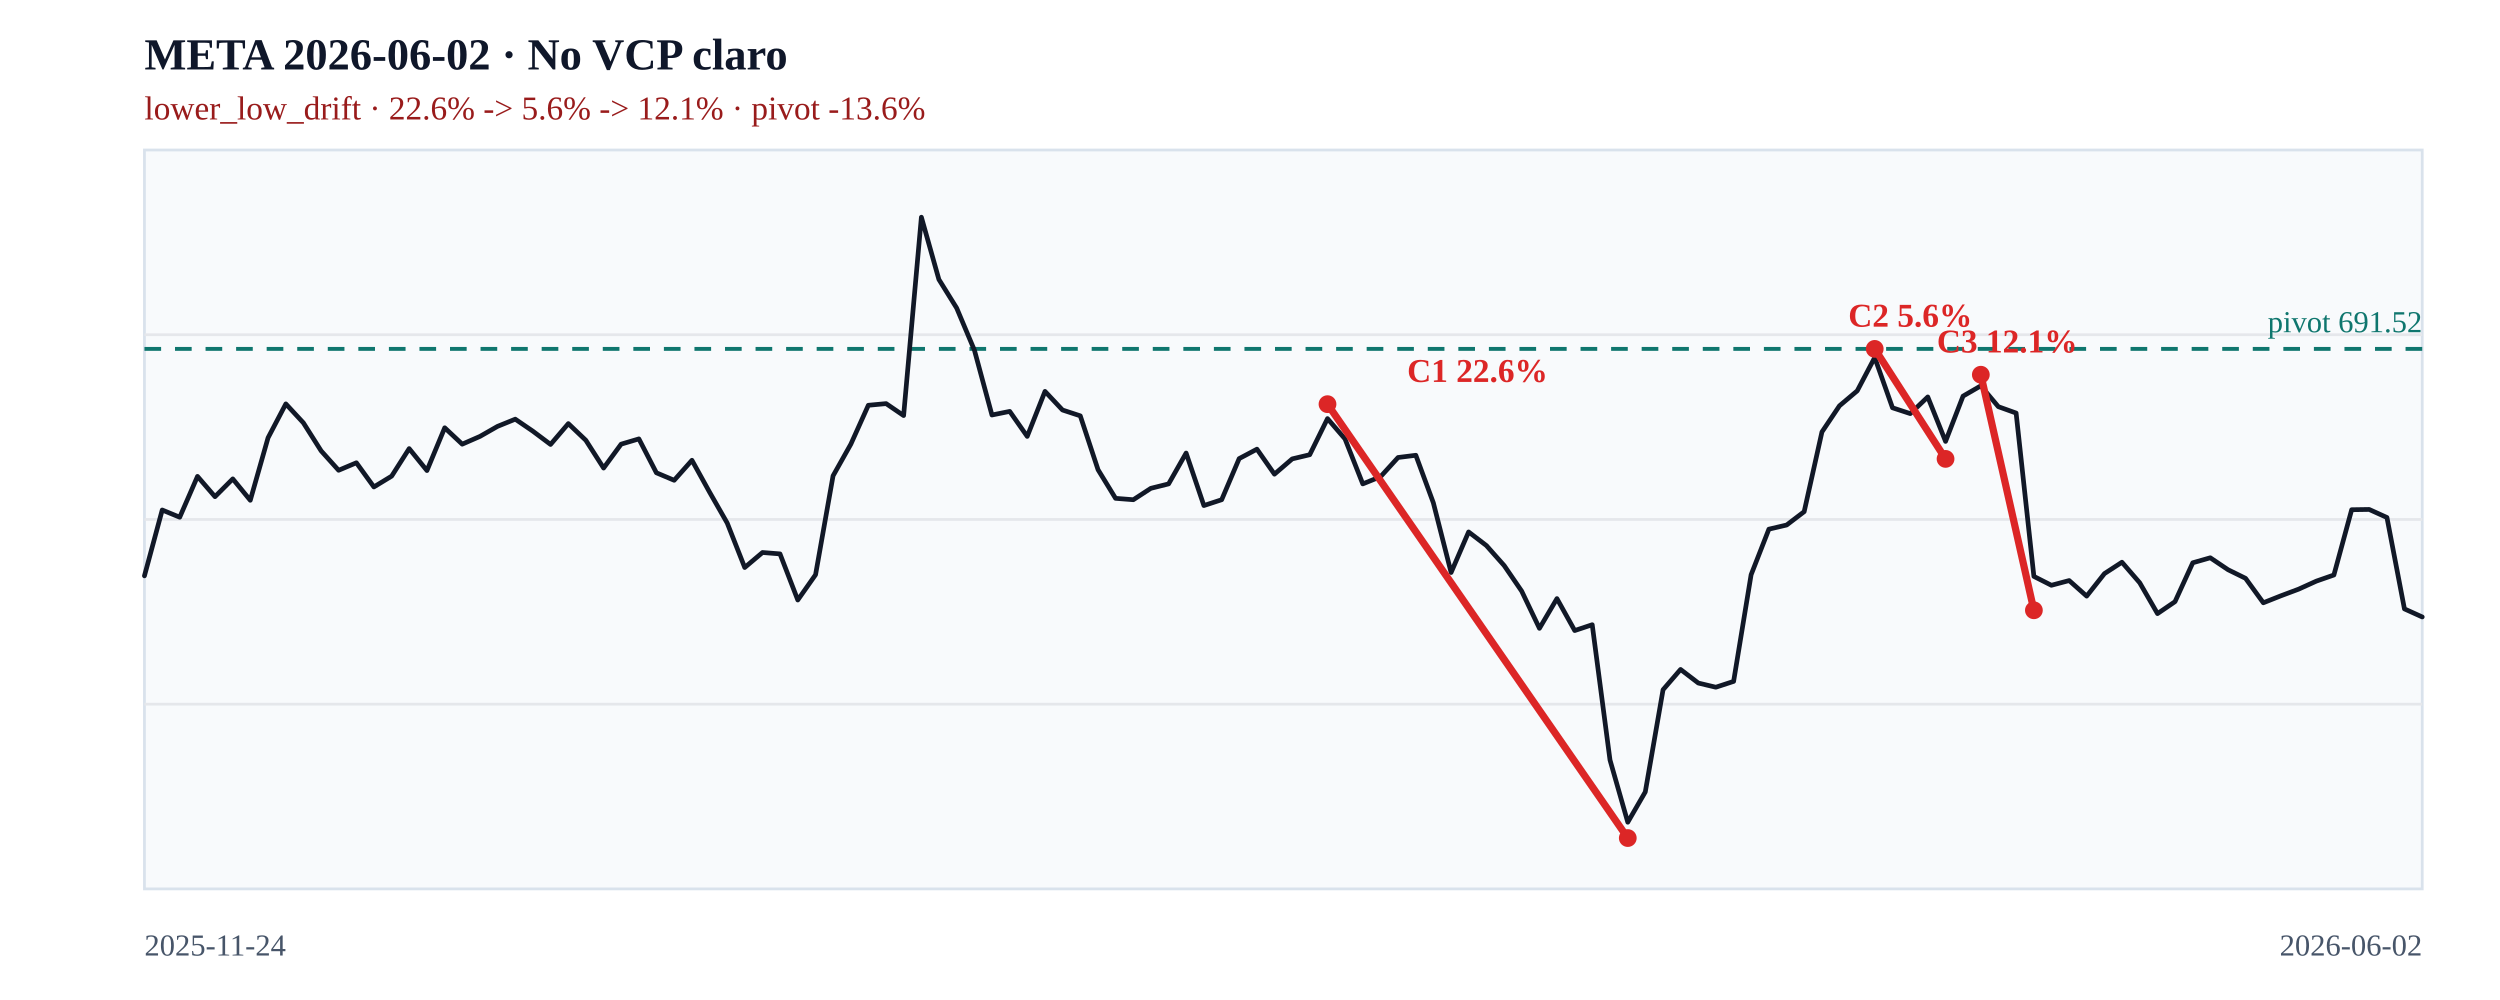
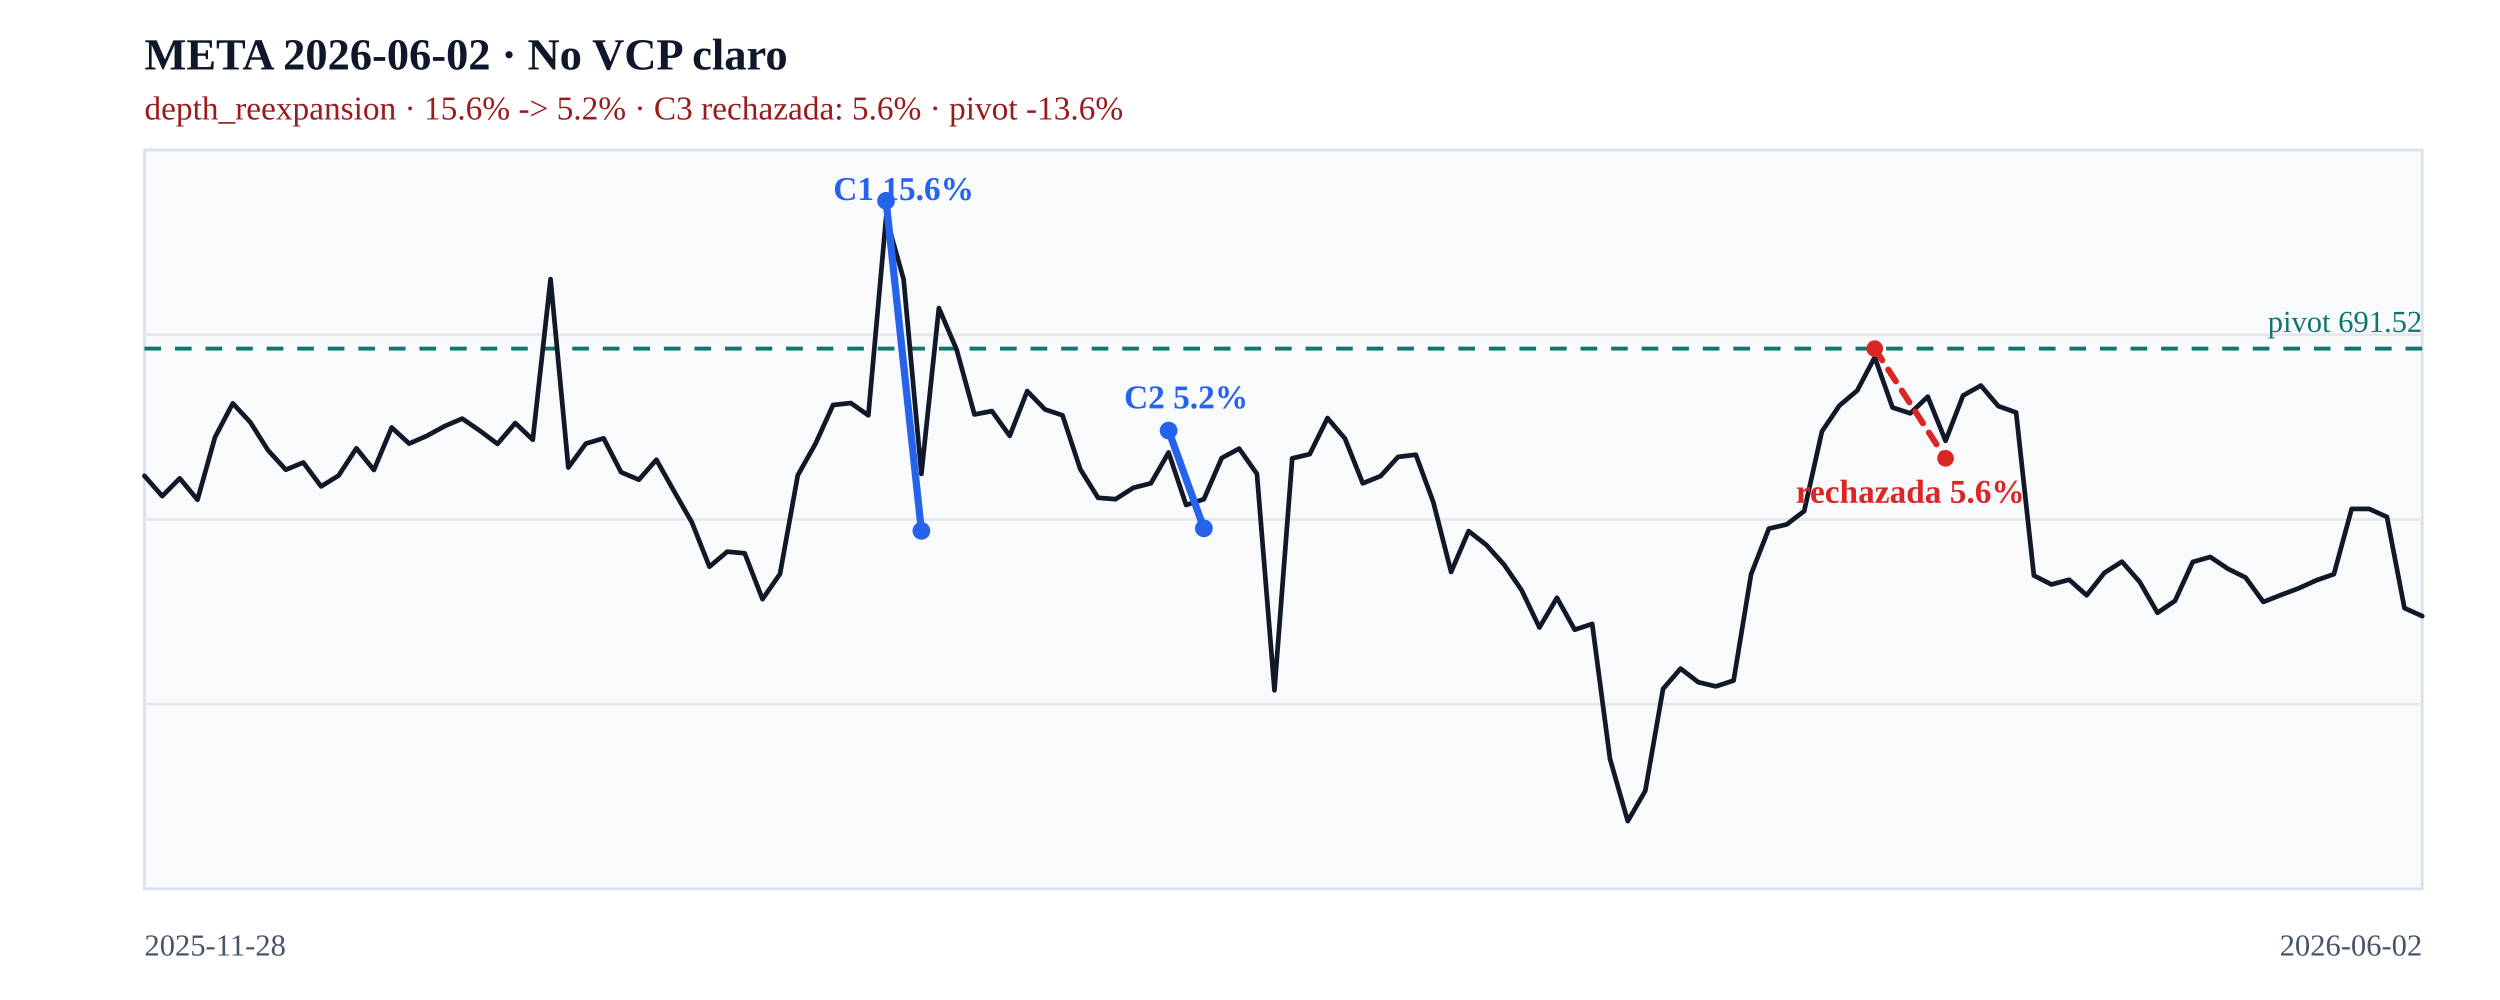
<svg xmlns="http://www.w3.org/2000/svg" width="900" height="360" viewBox="0 0 900 360" role="img" aria-label="META 2026-06-02 · No VCP claro">
  <rect width="900" height="360" fill="#ffffff" />
  <rect x="52" y="54" width="820" height="266" fill="#f8fafc" stroke="#d9e2ec" />
  <text x="52" y="25" font-size="16" font-weight="700" fill="#0f172a">META 2026-06-02 · No VCP claro</text>
-   <text x="52" y="43" font-size="12" fill="#991b1b">lower_low_drift · 22.6% -&gt; 5.6% -&gt; 12.1% · pivot -13.6%</text>
+   <text x="52" y="43" font-size="12" fill="#991b1b">depth_reexpansion · 15.6% -&gt; 5.2% · C3 rechazada: 5.6% · pivot -13.6%</text>
  <path d="M 52 120.5 H 872 M 52 187 H 872 M 52 253.5 H 872" stroke="#e5e7eb" stroke-width="1" />
-   <line x1="52" y1="125.6" x2="872" y2="125.6" stroke="#0f766e" stroke-width="1.4" stroke-dasharray="6 5" />
-   <text x="872" y="119.6" text-anchor="end" font-size="11" fill="#0f766e">pivot 691.52</text>
-   <polyline points="52.0,207.3 58.4,183.6 64.7,186.2 71.1,171.5 77.4,178.8 83.8,172.4 90.1,180.1 96.5,157.6 102.9,145.4 109.2,152.2 115.6,162.3 121.9,169.3 128.3,166.6 134.6,175.3 141.0,171.4 147.3,161.5 153.7,169.4 160.1,154.0 166.4,159.9 172.8,157.1 179.1,153.5 185.5,150.9 191.8,155.2 198.2,160.0 204.6,152.5 210.9,158.5 217.3,168.5 223.6,159.9 230.0,158.0 236.3,170.2 242.7,172.9 249.1,165.7 255.4,177.1 261.8,188.3 268.1,204.3 274.5,198.9 280.8,199.4 287.2,216.0 293.6,206.9 299.9,171.3 306.3,159.9 312.6,145.9 319.0,145.3 325.3,149.6 331.7,78.2 338.0,100.6 344.4,110.9 350.8,126.1 357.1,149.4 363.5,148.1 369.8,157.1 376.2,140.9 382.5,147.6 388.9,149.7 395.3,169.1 401.6,179.4 408.0,179.9 414.3,175.8 420.7,174.2 427.0,163.1 433.4,182.0 439.8,179.9 446.1,165.1 452.5,161.7 458.8,170.7 465.2,165.2 471.5,163.7 477.9,150.7 484.2,158.0 490.6,174.2 497.0,171.6 503.3,164.7 509.7,163.9 516.0,181.0 522.4,206.1 528.7,191.5 535.1,196.4 541.5,203.6 547.8,212.8 554.2,226.2 560.5,215.5 566.9,227.0 573.2,224.9 579.6,273.6 586.0,296.0 592.3,285.1 598.7,248.3 605.0,241.0 611.4,245.9 617.7,247.4 624.1,245.3 630.4,206.9 636.8,190.5 643.2,189.0 649.5,184.2 655.9,155.5 662.2,146.1 668.6,140.7 674.9,128.7 681.3,146.8 687.7,148.9 694.0,142.9 700.4,158.9 706.7,142.6 713.1,138.9 719.4,146.4 725.8,148.7 732.2,207.5 738.5,210.7 744.9,209.0 751.2,214.6 757.6,206.5 763.9,202.4 770.3,209.8 776.7,220.9 783.0,216.6 789.4,202.6 795.7,200.8 802.1,205.1 808.4,208.2 814.8,217.0 821.1,214.5 827.5,212.1 833.9,209.2 840.2,207.0 846.6,183.5 852.9,183.4 859.3,186.3 865.6,219.2 872.0,222.1" fill="none" stroke="#111827" stroke-width="1.7" stroke-linejoin="round" stroke-linecap="round" />
-   <line x1="477.9" y1="145.5" x2="586.0" y2="301.7" stroke="#dc2626" stroke-width="2.6" stroke-linecap="round" />
-   <circle cx="477.9" cy="145.5" r="3.2" fill="#dc2626" />
-   <circle cx="586.0" cy="301.7" r="3.2" fill="#dc2626" />
-   <text x="531.9" y="137.5" text-anchor="middle" font-size="12" font-weight="700" fill="#dc2626">C1 22.6%</text>
-   <line x1="674.9" y1="125.6" x2="700.4" y2="165.2" stroke="#dc2626" stroke-width="2.6" stroke-linecap="round" />
-   <circle cx="674.9" cy="125.6" r="3.2" fill="#dc2626" />
-   <circle cx="700.4" cy="165.2" r="3.2" fill="#dc2626" />
-   <text x="687.7" y="117.6" text-anchor="middle" font-size="12" font-weight="700" fill="#dc2626">C2 5.6%</text>
-   <line x1="713.1" y1="134.9" x2="732.2" y2="219.7" stroke="#dc2626" stroke-width="2.6" stroke-linecap="round" />
-   <circle cx="713.1" cy="134.9" r="3.2" fill="#dc2626" />
-   <circle cx="732.2" cy="219.7" r="3.2" fill="#dc2626" />
-   <text x="722.6" y="126.9" text-anchor="middle" font-size="12" font-weight="700" fill="#dc2626">C3 12.1%</text>
-   <text x="52" y="344" font-size="11" fill="#475569">2025-11-24</text>
+   <line x1="52" y1="125.5" x2="872" y2="125.5" stroke="#0f766e" stroke-width="1.4" stroke-dasharray="6 5" />
+   <text x="872" y="119.5" text-anchor="end" font-size="11" fill="#0f766e">pivot 691.52</text>
+   <polyline points="52.0,171.3 58.4,178.6 64.7,172.2 71.1,179.9 77.4,157.4 83.8,145.2 90.1,152.0 96.5,162.1 102.9,169.1 109.2,166.5 115.6,175.1 121.9,171.2 128.3,161.4 134.6,169.2 141.0,153.9 147.3,159.7 153.7,156.9 160.1,153.4 166.4,150.7 172.8,155.1 179.1,159.8 185.5,152.3 191.8,158.3 198.2,100.5 204.6,168.3 210.9,159.7 217.3,157.8 223.6,170.0 230.0,172.7 236.3,165.5 242.7,176.9 249.1,188.1 255.4,204.0 261.8,198.6 268.1,199.2 274.5,215.7 280.8,206.6 287.2,171.1 293.6,159.7 299.9,145.8 306.3,145.1 312.6,149.5 319.0,78.2 325.3,100.5 331.7,170.6 338.0,110.9 344.4,125.9 350.8,149.2 357.1,148.0 363.5,156.9 369.8,140.8 376.2,147.4 382.5,149.5 388.9,168.9 395.3,179.2 401.6,179.7 408.0,175.6 414.3,174.0 420.7,162.9 427.0,181.8 433.4,179.7 439.8,164.9 446.1,161.5 452.5,170.6 458.8,248.5 465.2,165.0 471.5,163.5 477.9,150.5 484.2,157.9 490.6,174.0 497.0,171.4 503.3,164.5 509.7,163.7 516.0,180.8 522.4,205.9 528.7,191.2 535.1,196.2 541.5,203.3 547.8,212.5 554.2,225.9 560.5,215.2 566.9,226.7 573.2,224.6 579.6,273.2 586.0,295.6 592.3,284.7 598.7,248.0 605.0,240.7 611.4,245.6 617.7,247.1 624.1,245.0 630.4,206.7 636.8,190.3 643.2,188.8 649.5,184.0 655.9,155.3 662.2,146.0 668.6,140.6 674.9,128.6 681.3,146.7 687.7,148.8 694.0,142.8 700.4,158.7 706.7,142.4 713.1,138.8 719.4,146.2 725.8,148.5 732.2,207.2 738.5,210.4 744.9,208.7 751.2,214.3 757.6,206.2 763.9,202.2 770.3,209.5 776.7,220.6 783.0,216.3 789.4,202.3 795.7,200.5 802.1,204.8 808.4,207.9 814.8,216.7 821.1,214.2 827.5,211.8 833.9,208.9 840.2,206.7 846.6,183.2 852.9,183.2 859.3,186.1 865.6,218.9 872.0,221.8" fill="none" stroke="#111827" stroke-width="1.7" stroke-linejoin="round" stroke-linecap="round" />
+   <line x1="319.0" y1="72.3" x2="331.7" y2="191.1" stroke="#2563eb" stroke-width="2.6" stroke-linecap="round" />
+   <circle cx="319.0" cy="72.3" r="3.2" fill="#2563eb" />
+   <circle cx="331.7" cy="191.1" r="3.2" fill="#2563eb" />
+   <text x="325.3" y="72.0" text-anchor="middle" font-size="12" font-weight="700" fill="#2563eb">C1 15.6%</text>
+   <line x1="420.7" y1="155.0" x2="433.4" y2="190.2" stroke="#2563eb" stroke-width="2.6" stroke-linecap="round" />
+   <circle cx="420.7" cy="155.0" r="3.2" fill="#2563eb" />
+   <circle cx="433.4" cy="190.2" r="3.2" fill="#2563eb" />
+   <text x="427.0" y="147.0" text-anchor="middle" font-size="12" font-weight="700" fill="#2563eb">C2 5.2%</text>
+   <line x1="674.9" y1="125.5" x2="700.4" y2="165.0" stroke="#dc2626" stroke-width="2.2" stroke-dasharray="5 4" stroke-linecap="round" />
+   <circle cx="674.9" cy="125.5" r="3" fill="#dc2626" />
+   <circle cx="700.4" cy="165.0" r="3" fill="#dc2626" />
+   <text x="687.7" y="181.0" text-anchor="middle" font-size="12" font-weight="700" fill="#dc2626">rechazada 5.6%</text>
+   <text x="52" y="344" font-size="11" fill="#475569">2025-11-28</text>
  <text x="872" y="344" text-anchor="end" font-size="11" fill="#475569">2026-06-02</text>
</svg>
